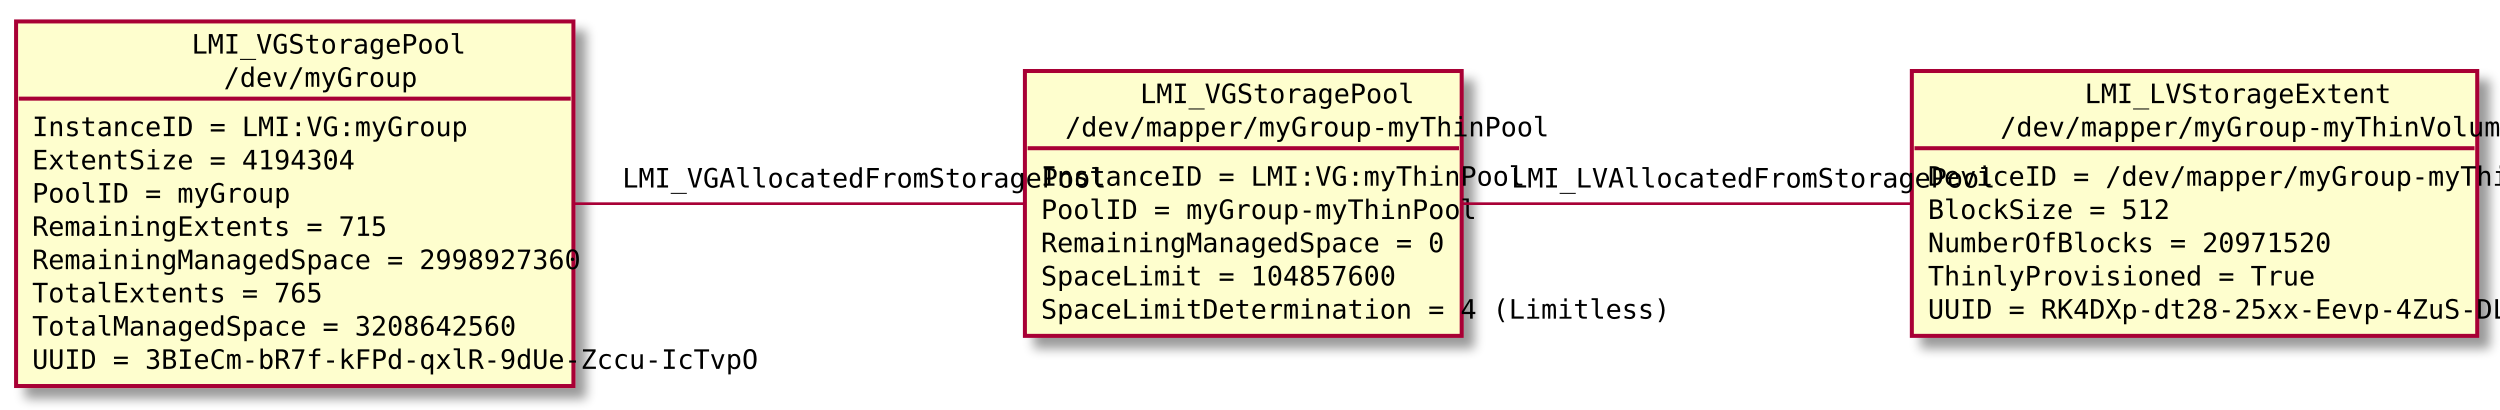
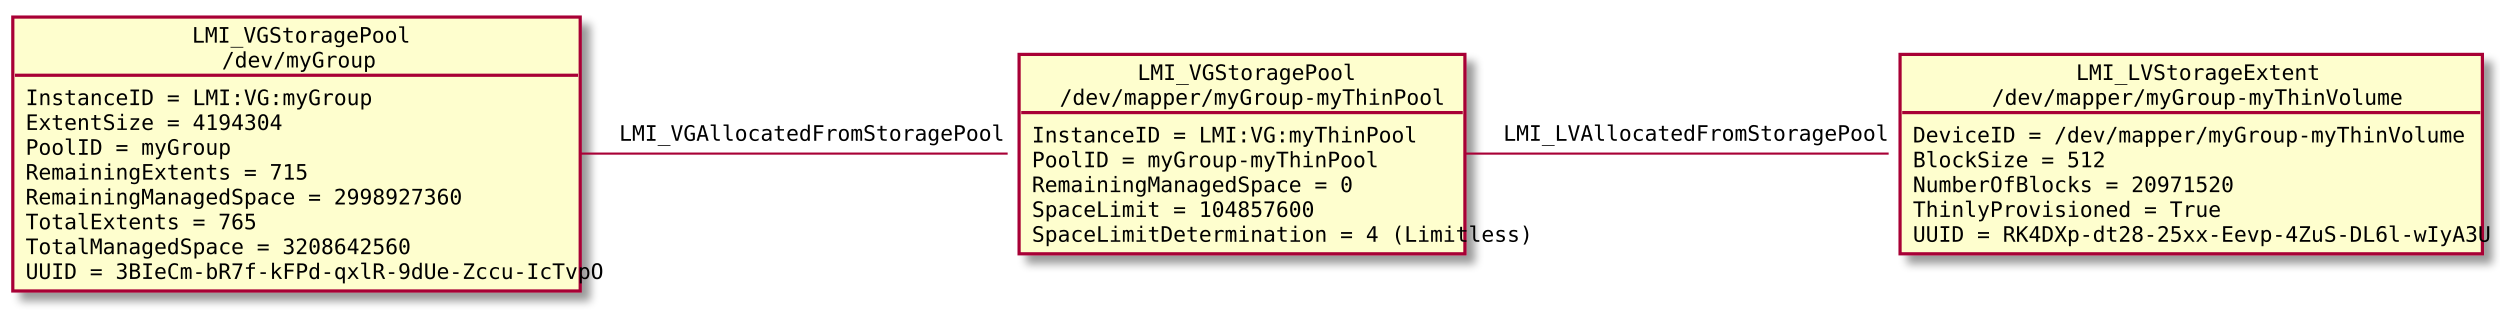
- <svg xmlns="http://www.w3.org/2000/svg" height="153pt" style="width:933px;height:153px;" version="1.1" viewBox="0 0 933 153" width="933pt">
+ <svg xmlns="http://www.w3.org/2000/svg" height="145pt" style="width:1172px;height:145px;" version="1.1" viewBox="0 0 1172 145" width="1172pt">
  <defs>
    <filter height="300%" id="f1" width="300%" x="-1" y="-1">
-       <feGaussianBlur result="blurOut" stdDeviation="2.0" />
+       <feGaussianBlur result="blurOut" stdDeviation="2" />
      <feColorMatrix in="blurOut" result="blurOut2" type="matrix" values="0 0 0 0 0 0 0 0 0 0 0 0 0 0 0 0 0 0 .4 0" />
-       <feOffset dx="4.0" dy="4.0" in="blurOut2" result="blurOut3" />
+       <feOffset dx="4" dy="4" in="blurOut2" result="blurOut3" />
      <feBlend in="SourceGraphic" in2="blurOut3" mode="normal" />
    </filter>
  </defs>
  <g>
-     <rect fill="#FEFECE" filter="url(#f1)" height="136.062" style="stroke: #A80036; stroke-width: 1.5;" width="208" x="6" y="8" />
-     <text fill="#000000" font-family="Monospace" font-size="10" lengthAdjust="spacingAndGlyphs" textLength="77" x="71.5" y="20">LMI_VGStoragePool</text>
-     <text fill="#000000" font-family="Monospace" font-size="10" lengthAdjust="spacingAndGlyphs" textLength="53" x="83.5" y="32.406">/dev/myGroup</text>
-     <line style="stroke: #A80036; stroke-width: 1.5;" x1="7" x2="213" y1="36.812" y2="36.812" />
-     <text fill="#000000" font-family="Monospace" font-size="10" lengthAdjust="spacingAndGlyphs" textLength="113" x="12" y="50.812">InstanceID = LMI:VG:myGroup</text>
-     <text fill="#000000" font-family="Monospace" font-size="10" lengthAdjust="spacingAndGlyphs" textLength="83" x="12" y="63.219">ExtentSize = 4194304</text>
-     <text fill="#000000" font-family="Monospace" font-size="10" lengthAdjust="spacingAndGlyphs" textLength="69" x="12" y="75.625">PoolID = myGroup</text>
-     <text fill="#000000" font-family="Monospace" font-size="10" lengthAdjust="spacingAndGlyphs" textLength="93" x="12" y="88.031">RemainingExtents = 715</text>
-     <text fill="#000000" font-family="Monospace" font-size="10" lengthAdjust="spacingAndGlyphs" textLength="162" x="12" y="100.438">RemainingManagedSpace = 2998927360</text>
-     <text fill="#000000" font-family="Monospace" font-size="10" lengthAdjust="spacingAndGlyphs" textLength="70" x="12" y="112.844">TotalExtents = 765</text>
-     <text fill="#000000" font-family="Monospace" font-size="10" lengthAdjust="spacingAndGlyphs" textLength="139" x="12" y="125.25">TotalManagedSpace = 3208642560</text>
-     <text fill="#000000" font-family="Monospace" font-size="10" lengthAdjust="spacingAndGlyphs" textLength="196" x="12" y="137.656">UUID = 3BIeCm-bR7f-kFPd-qxlR-9dUe-Zccu-IcTvpO</text>
-     <rect fill="#FEFECE" filter="url(#f1)" height="98.844" style="stroke: #A80036; stroke-width: 1.5;" width="163" x="382.5" y="26.5" />
-     <text fill="#000000" font-family="Monospace" font-size="10" lengthAdjust="spacingAndGlyphs" textLength="77" x="425.5" y="38.5">LMI_VGStoragePool</text>
-     <text fill="#000000" font-family="Monospace" font-size="10" lengthAdjust="spacingAndGlyphs" textLength="133" x="397.5" y="50.906">/dev/mapper/myGroup-myThinPool</text>
-     <line style="stroke: #A80036; stroke-width: 1.5;" x1="383.5" x2="544.5" y1="55.312" y2="55.312" />
-     <text fill="#000000" font-family="Monospace" font-size="10" lengthAdjust="spacingAndGlyphs" textLength="123" x="388.5" y="69.312">InstanceID = LMI:VG:myThinPool</text>
-     <text fill="#000000" font-family="Monospace" font-size="10" lengthAdjust="spacingAndGlyphs" textLength="117" x="388.5" y="81.719">PoolID = myGroup-myThinPool</text>
-     <text fill="#000000" font-family="Monospace" font-size="10" lengthAdjust="spacingAndGlyphs" textLength="117" x="388.5" y="94.125">RemainingManagedSpace = 0</text>
-     <text fill="#000000" font-family="Monospace" font-size="10" lengthAdjust="spacingAndGlyphs" textLength="96" x="388.5" y="106.531">SpaceLimit = 104857600</text>
-     <text fill="#000000" font-family="Monospace" font-size="10" lengthAdjust="spacingAndGlyphs" textLength="151" x="388.5" y="118.938">SpaceLimitDetermination = 4 (Limitless)</text>
-     <rect fill="#FEFECE" filter="url(#f1)" height="98.844" style="stroke: #A80036; stroke-width: 1.5;" width="211" x="713.5" y="26.5" />
-     <text fill="#000000" font-family="Monospace" font-size="10" lengthAdjust="spacingAndGlyphs" textLength="82" x="778" y="38.5">LMI_LVStorageExtent</text>
-     <text fill="#000000" font-family="Monospace" font-size="10" lengthAdjust="spacingAndGlyphs" textLength="145" x="746.5" y="50.906">/dev/mapper/myGroup-myThinVolume</text>
-     <line style="stroke: #A80036; stroke-width: 1.5;" x1="714.5" x2="923.5" y1="55.312" y2="55.312" />
-     <text fill="#000000" font-family="Monospace" font-size="10" lengthAdjust="spacingAndGlyphs" textLength="188" x="719.5" y="69.312">DeviceID = /dev/mapper/myGroup-myThinVolume</text>
-     <text fill="#000000" font-family="Monospace" font-size="10" lengthAdjust="spacingAndGlyphs" textLength="60" x="719.5" y="81.719">BlockSize = 512</text>
-     <text fill="#000000" font-family="Monospace" font-size="10" lengthAdjust="spacingAndGlyphs" textLength="112" x="719.5" y="94.125">NumberOfBlocks = 20971520</text>
-     <text fill="#000000" font-family="Monospace" font-size="10" lengthAdjust="spacingAndGlyphs" textLength="95" x="719.5" y="106.531">ThinlyProvisioned = True</text>
-     <text fill="#000000" font-family="Monospace" font-size="10" lengthAdjust="spacingAndGlyphs" textLength="199" x="719.5" y="118.938">UUID = RK4DXp-dt28-25xx-Eevp-4ZuS-DL6l-wIyA3U</text>
-     <path d="M214.297,76 C267.935,76 332.355,76 382.327,76 " fill="none" style="stroke: #A80036; stroke-width: 1.0;" />
-     <text fill="#000000" font-family="Monospace" font-size="10" lengthAdjust="spacingAndGlyphs" textLength="132" x="232.25" y="70">LMI_VGAllocatedFromStoragePool</text>
-     <path d="M545.89,76 C595.648,76 659.694,76 713.257,76 " fill="none" style="stroke: #A80036; stroke-width: 1.0;" />
-     <text fill="#000000" font-family="Monospace" font-size="10" lengthAdjust="spacingAndGlyphs" textLength="131" x="564" y="70">LMI_LVAllocatedFromStoragePool</text>
+     <rect fill="#FEFECE" filter="url(#f1)" height="128.406" style="stroke: #A80036; stroke-width: 1.5;" width="266" x="6" y="8" />
+     <text fill="#000000" font-family="Monospace" font-size="10" lengthAdjust="spacingAndGlyphs" textLength="98" x="90" y="20">LMI_VGStoragePool</text>
+     <text fill="#000000" font-family="Monospace" font-size="10" lengthAdjust="spacingAndGlyphs" textLength="70" x="104" y="31.641">/dev/myGroup</text>
+     <line style="stroke: #A80036; stroke-width: 1.5;" x1="7" x2="271" y1="35.281" y2="35.281" />
+     <text fill="#000000" font-family="Monospace" font-size="10" lengthAdjust="spacingAndGlyphs" textLength="151" x="12" y="49.281">InstanceID = LMI:VG:myGroup</text>
+     <text fill="#000000" font-family="Monospace" font-size="10" lengthAdjust="spacingAndGlyphs" textLength="109" x="12" y="60.922">ExtentSize = 4194304</text>
+     <text fill="#000000" font-family="Monospace" font-size="10" lengthAdjust="spacingAndGlyphs" textLength="92" x="12" y="72.562">PoolID = myGroup</text>
+     <text fill="#000000" font-family="Monospace" font-size="10" lengthAdjust="spacingAndGlyphs" textLength="121" x="12" y="84.203">RemainingExtents = 715</text>
+     <text fill="#000000" font-family="Monospace" font-size="10" lengthAdjust="spacingAndGlyphs" textLength="200" x="12" y="95.844">RemainingManagedSpace = 2998927360</text>
+     <text fill="#000000" font-family="Monospace" font-size="10" lengthAdjust="spacingAndGlyphs" textLength="93" x="12" y="107.484">TotalExtents = 765</text>
+     <text fill="#000000" font-family="Monospace" font-size="10" lengthAdjust="spacingAndGlyphs" textLength="172" x="12" y="119.125">TotalManagedSpace = 3208642560</text>
+     <text fill="#000000" font-family="Monospace" font-size="10" lengthAdjust="spacingAndGlyphs" textLength="254" x="12" y="130.766">UUID = 3BIeCm-bR7f-kFPd-qxlR-9dUe-Zccu-IcTvpO</text>
+     <rect fill="#FEFECE" filter="url(#f1)" height="93.484" style="stroke: #A80036; stroke-width: 1.5;" width="209" x="477.75" y="25.5" />
+     <text fill="#000000" font-family="Monospace" font-size="10" lengthAdjust="spacingAndGlyphs" textLength="98" x="533.25" y="37.5">LMI_VGStoragePool</text>
+     <text fill="#000000" font-family="Monospace" font-size="10" lengthAdjust="spacingAndGlyphs" textLength="171" x="496.75" y="49.141">/dev/mapper/myGroup-myThinPool</text>
+     <line style="stroke: #A80036; stroke-width: 1.5;" x1="478.75" x2="685.75" y1="52.781" y2="52.781" />
+     <text fill="#000000" font-family="Monospace" font-size="10" lengthAdjust="spacingAndGlyphs" textLength="161" x="483.75" y="66.781">InstanceID = LMI:VG:myThinPool</text>
+     <text fill="#000000" font-family="Monospace" font-size="10" lengthAdjust="spacingAndGlyphs" textLength="152" x="483.75" y="78.422">PoolID = myGroup-myThinPool</text>
+     <text fill="#000000" font-family="Monospace" font-size="10" lengthAdjust="spacingAndGlyphs" textLength="146" x="483.75" y="90.062">RemainingManagedSpace = 0</text>
+     <text fill="#000000" font-family="Monospace" font-size="10" lengthAdjust="spacingAndGlyphs" textLength="122" x="483.75" y="101.703">SpaceLimit = 104857600</text>
+     <text fill="#000000" font-family="Monospace" font-size="10" lengthAdjust="spacingAndGlyphs" textLength="197" x="483.75" y="113.344">SpaceLimitDetermination = 4 (Limitless)</text>
+     <rect fill="#FEFECE" filter="url(#f1)" height="93.484" style="stroke: #A80036; stroke-width: 1.5;" width="273" x="890.75" y="25.5" />
+     <text fill="#000000" font-family="Monospace" font-size="10" lengthAdjust="spacingAndGlyphs" textLength="108" x="973.25" y="37.5">LMI_LVStorageExtent</text>
+     <text fill="#000000" font-family="Monospace" font-size="10" lengthAdjust="spacingAndGlyphs" textLength="187" x="933.75" y="49.141">/dev/mapper/myGroup-myThinVolume</text>
+     <line style="stroke: #A80036; stroke-width: 1.5;" x1="891.75" x2="1162.75" y1="52.781" y2="52.781" />
+     <text fill="#000000" font-family="Monospace" font-size="10" lengthAdjust="spacingAndGlyphs" textLength="245" x="896.75" y="66.781">DeviceID = /dev/mapper/myGroup-myThinVolume</text>
+     <text fill="#000000" font-family="Monospace" font-size="10" lengthAdjust="spacingAndGlyphs" textLength="77" x="896.75" y="78.422">BlockSize = 512</text>
+     <text fill="#000000" font-family="Monospace" font-size="10" lengthAdjust="spacingAndGlyphs" textLength="144" x="896.75" y="90.062">NumberOfBlocks = 20971520</text>
+     <text fill="#000000" font-family="Monospace" font-size="10" lengthAdjust="spacingAndGlyphs" textLength="118" x="896.75" y="101.703">ThinlyProvisioned = True</text>
+     <text fill="#000000" font-family="Monospace" font-size="10" lengthAdjust="spacingAndGlyphs" textLength="261" x="896.75" y="113.344">UUID = RK4DXp-dt28-25xx-Eevp-4ZuS-DL6l-wIyA3U</text>
+     <path d="M272.215,72 C336.159,72 411.839,72 472.391,72 " fill="none" style="stroke: #A80036; stroke-width: 1.0;" />
+     <text fill="#000000" font-family="Monospace" font-size="10" lengthAdjust="spacingAndGlyphs" textLength="168" x="290.25" y="66">LMI_VGAllocatedFromStoragePool</text>
+     <path d="M686.333,72 C745.67,72 820.803,72 885.403,72 " fill="none" style="stroke: #A80036; stroke-width: 1.0;" />
+     <text fill="#000000" font-family="Monospace" font-size="10" lengthAdjust="spacingAndGlyphs" textLength="166" x="704.75" y="66">LMI_LVAllocatedFromStoragePool</text>
  </g>
</svg>
